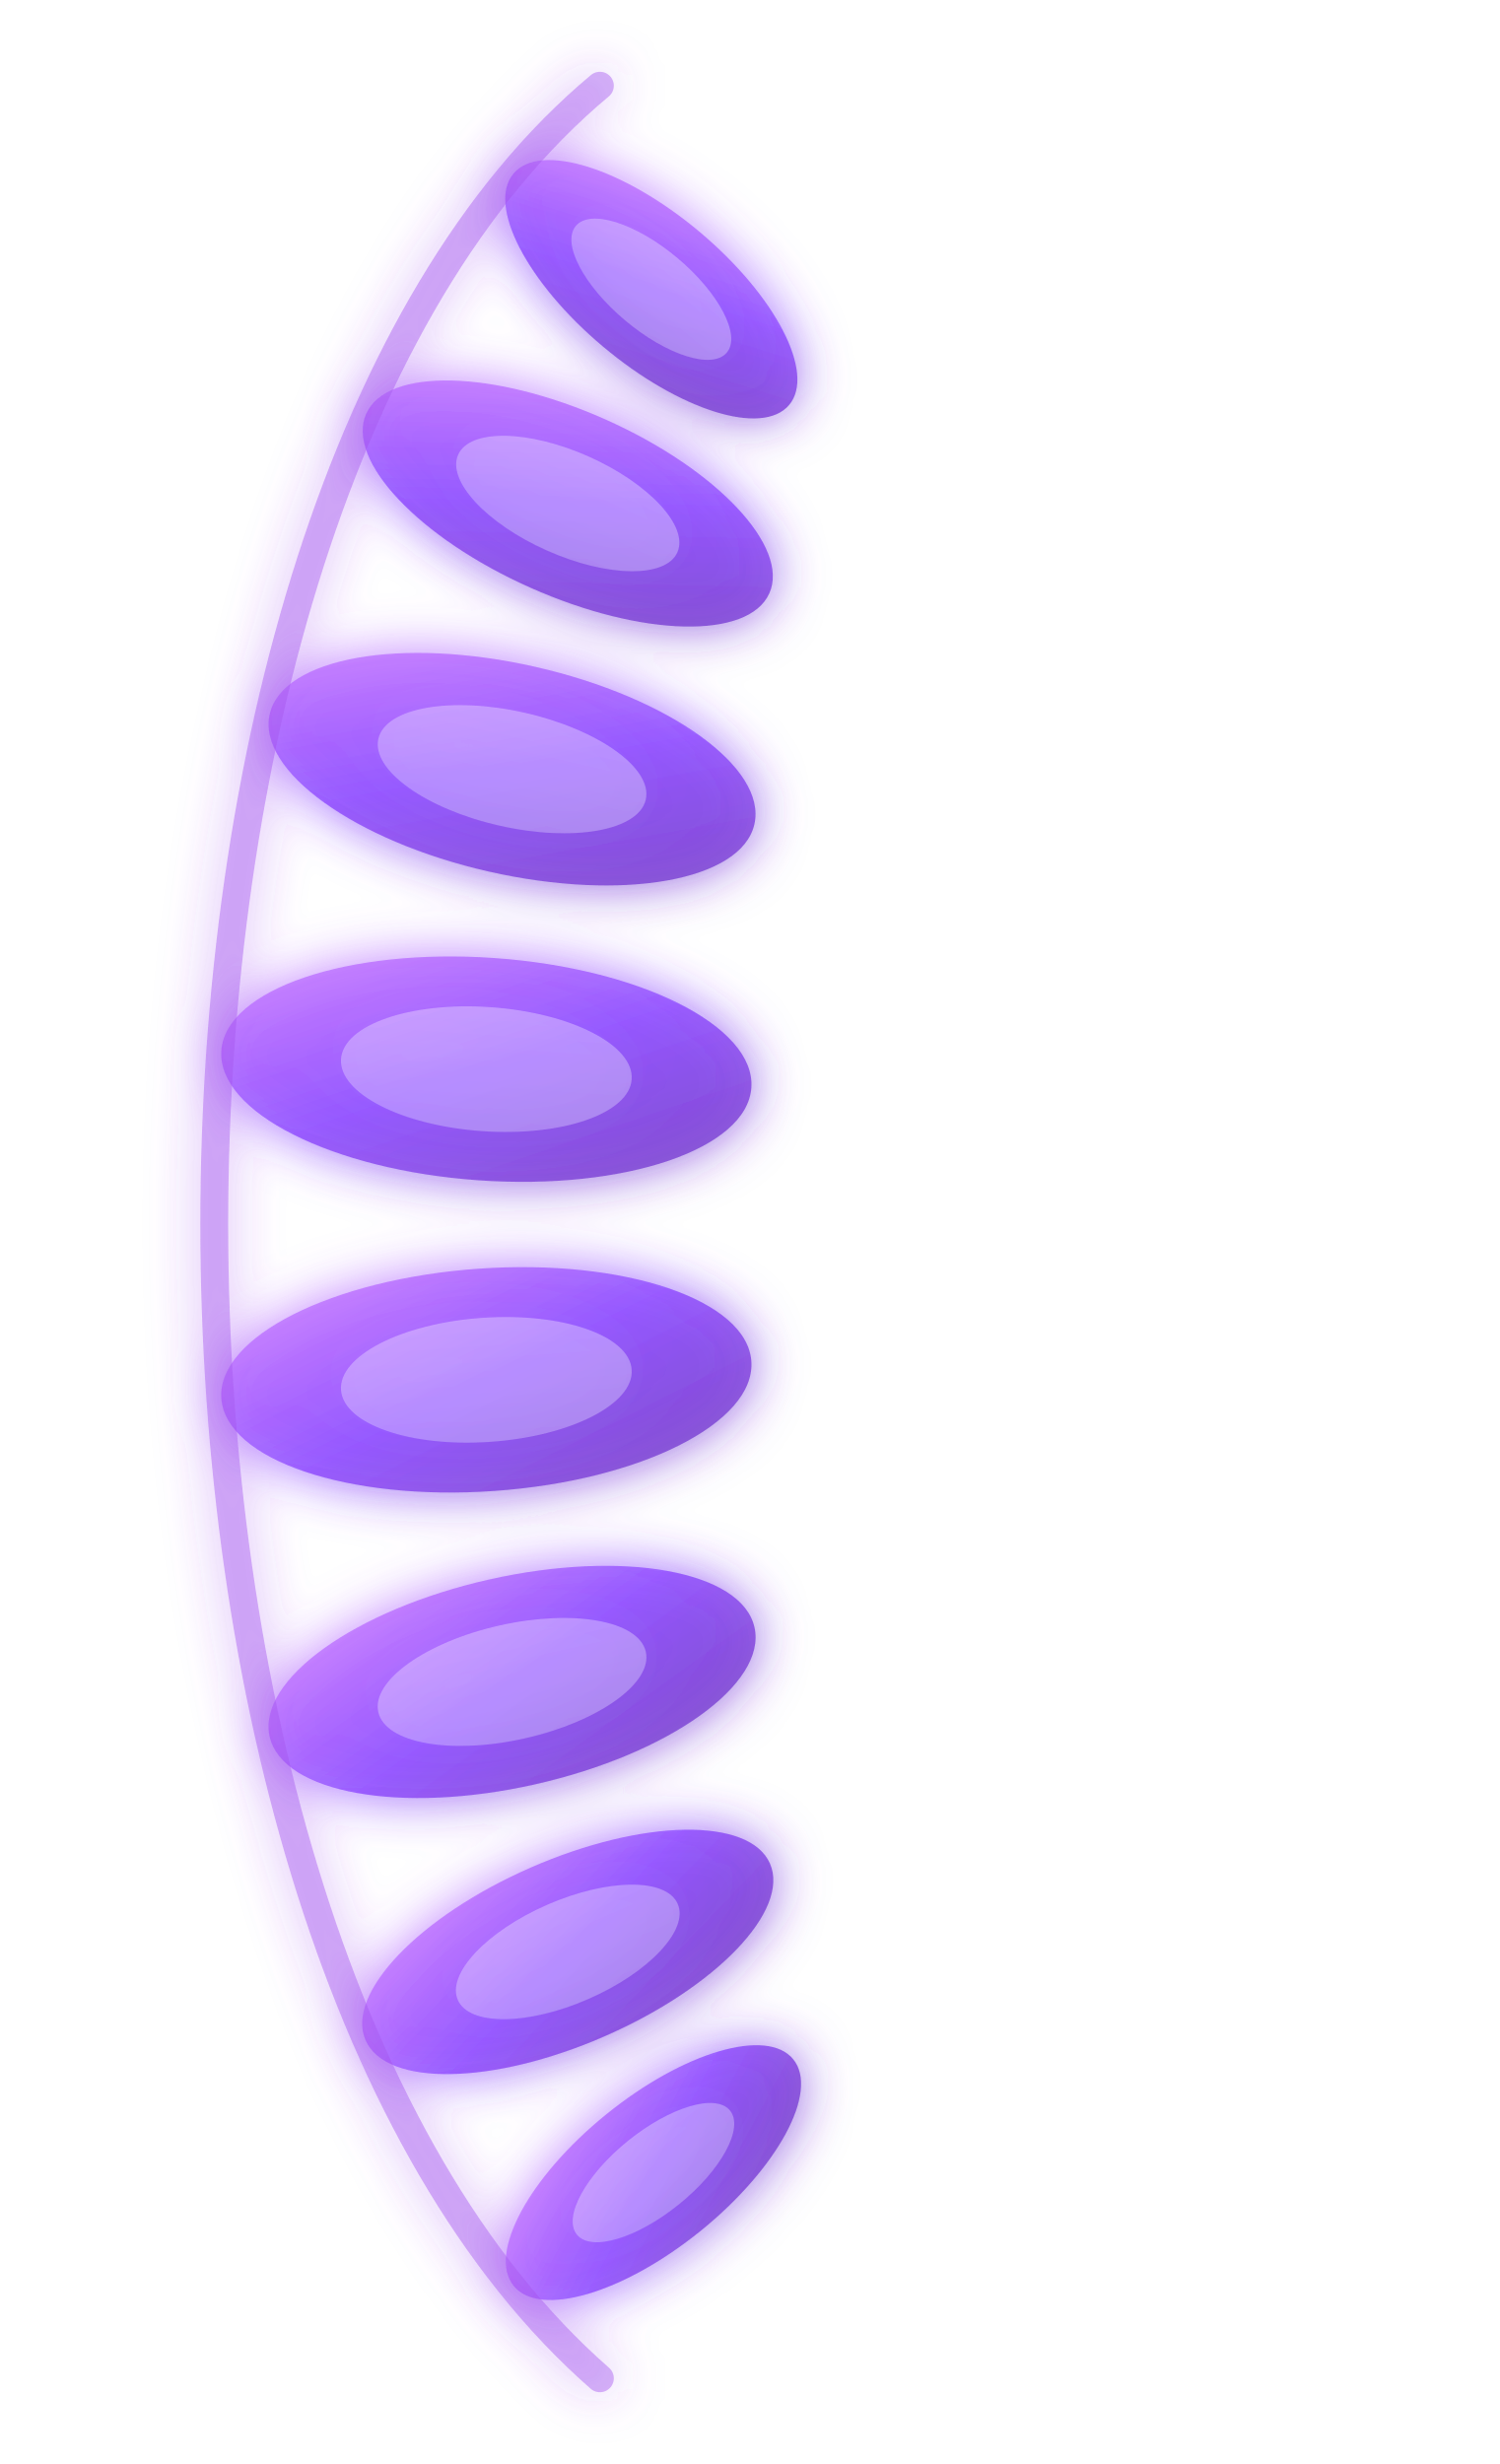
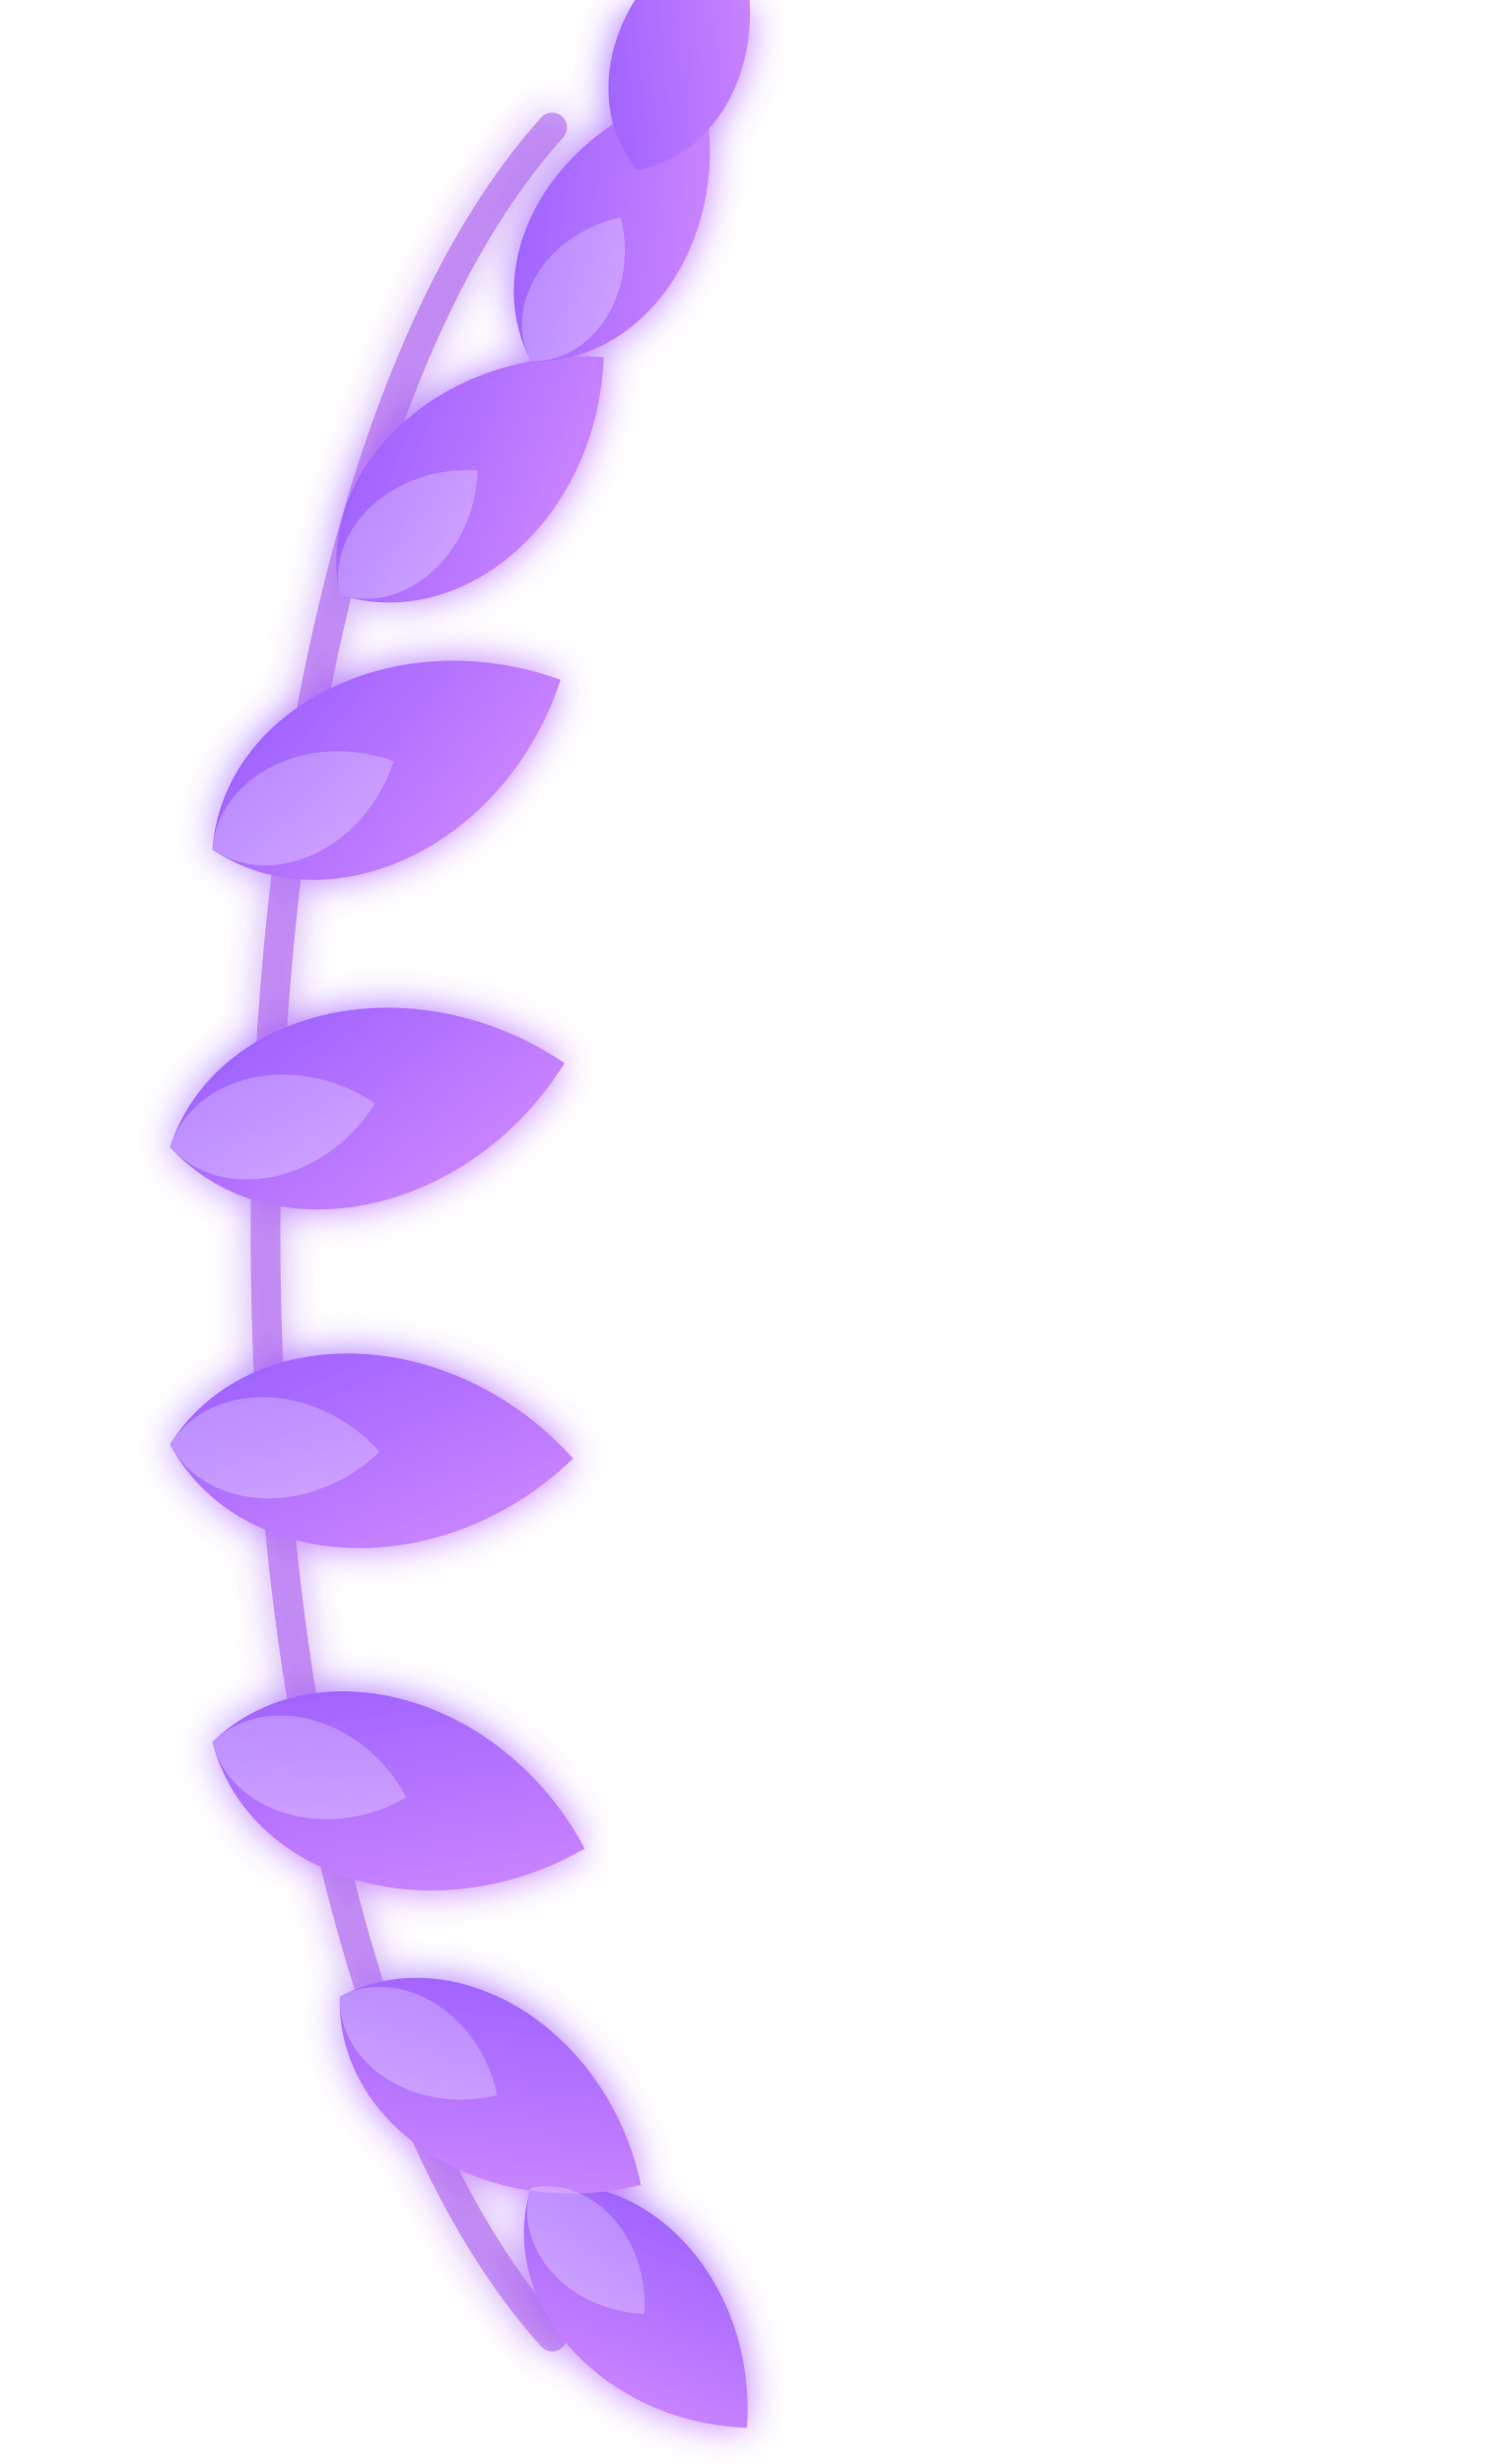
- <svg xmlns="http://www.w3.org/2000/svg" viewBox="0 0 70 115" width="70" height="115">
+ <svg xmlns="http://www.w3.org/2000/svg" viewBox="0 0 70 116" width="70" height="116">
  <defs>
-     <linearGradient id="gLeaf" x1="0%" y1="100%" x2="100%" y2="0%">
-       <stop offset="0%" stop-color="#5b21b6" />
-       <stop offset="50%" stop-color="#7b2fff" />
-       <stop offset="100%" stop-color="#c86bff" />
+     <linearGradient id="lw" x1="0" y1="1" x2="1" y2="0">
+       <stop offset="0" stop-color="#7B2FFF" />
+       <stop offset="1" stop-color="#C86BFF" />
    </linearGradient>
-     <linearGradient id="gHi" x1="0%" y1="0%" x2="100%" y2="0%">
-       <stop offset="0%" stop-color="#ddd6fe" />
-       <stop offset="100%" stop-color="#f5f3ff" />
+     <linearGradient id="lwh" x1="0" y1="0" x2="1" y2="0">
+       <stop offset="0" stop-color="#E9D5FF" />
+       <stop offset="1" stop-color="#F5F3FF" />
    </linearGradient>
-     <filter id="glow" x="-20%" y="-10%" width="140%" height="120%">
-       <feGaussianBlur stdDeviation="1.2" result="b" />
+     <filter id="lwg" x="-20%" y="-12%" width="140%" height="124%">
+       <feGaussianBlur stdDeviation="0.9" result="b" />
      <feMerge>
        <feMergeNode in="b" />
        <feMergeNode in="SourceGraphic" />
      </feMerge>
    </filter>
+     <path id="leaf" d="M0,0 C6,-3.5 6.2,-13 0,-19 C-6.2,-13 -6,-3.5 0,0 Z" />
  </defs>
-   <g filter="url(#glow)" opacity="0.82">
-     <ellipse cx="30.5" cy="101.4" rx="3.5" ry="8.4" transform="rotate(-129.0,30.5,101.4)" fill="url(#gLeaf)" opacity="0.88" />
-     <ellipse cx="30.5" cy="101.4" rx="1.9" ry="4.6" transform="rotate(-129.0,30.5,101.4)" fill="url(#gHi)" opacity="0.35" />
-     <ellipse cx="26.5" cy="91.1" rx="4.3" ry="10.3" transform="rotate(-113.6,26.5,91.1)" fill="url(#gLeaf)" opacity="0.88" />
-     <ellipse cx="26.5" cy="91.1" rx="2.4" ry="5.6" transform="rotate(-113.6,26.5,91.1)" fill="url(#gHi)" opacity="0.35" />
-     <ellipse cx="23.9" cy="78.5" rx="4.9" ry="11.6" transform="rotate(-102.7,23.9,78.5)" fill="url(#gLeaf)" opacity="0.88" />
-     <ellipse cx="23.9" cy="78.5" rx="2.7" ry="6.4" transform="rotate(-102.7,23.9,78.5)" fill="url(#gHi)" opacity="0.35" />
-     <ellipse cx="22.7" cy="64.4" rx="5.2" ry="12.4" transform="rotate(-94.0,22.7,64.4)" fill="url(#gLeaf)" opacity="0.88" />
-     <ellipse cx="22.7" cy="64.4" rx="2.9" ry="6.8" transform="rotate(-94.0,22.7,64.4)" fill="url(#gHi)" opacity="0.35" />
-     <ellipse cx="22.7" cy="49.9" rx="5.2" ry="12.4" transform="rotate(-86.0,22.7,49.9)" fill="url(#gLeaf)" opacity="0.88" />
-     <ellipse cx="22.7" cy="49.9" rx="2.9" ry="6.8" transform="rotate(-86.0,22.7,49.9)" fill="url(#gHi)" opacity="0.35" />
-     <ellipse cx="23.9" cy="35.9" rx="4.9" ry="11.6" transform="rotate(-77.2,23.9,35.9)" fill="url(#gLeaf)" opacity="0.88" />
-     <ellipse cx="23.9" cy="35.9" rx="2.7" ry="6.4" transform="rotate(-77.2,23.9,35.9)" fill="url(#gHi)" opacity="0.35" />
-     <ellipse cx="26.5" cy="23.5" rx="4.3" ry="10.3" transform="rotate(-66.0,26.5,23.5)" fill="url(#gLeaf)" opacity="0.88" />
-     <ellipse cx="26.5" cy="23.5" rx="2.4" ry="5.6" transform="rotate(-66.0,26.5,23.5)" fill="url(#gHi)" opacity="0.35" />
-     <ellipse cx="30.4" cy="13.5" rx="3.5" ry="8.4" transform="rotate(-50.0,30.4,13.5)" fill="url(#gLeaf)" opacity="0.88" />
-     <ellipse cx="30.4" cy="13.5" rx="1.9" ry="4.6" transform="rotate(-50.0,30.4,13.5)" fill="url(#gHi)" opacity="0.35" />
-     <path d="M28,111 C4,90 4,24 28,4" stroke="#9333ea" stroke-width="1.3" fill="none" stroke-linecap="round" opacity="0.45" />
+   <g filter="url(#lwg)" opacity="0.78">
+     <path d="M26,110 C8,90 8,26 26,6" fill="none" stroke="#9333EA" stroke-width="1.4" stroke-linecap="round" opacity="0.6" />
+     <g fill="url(#lw)">
+       <use href="#leaf" transform="translate(25,103) rotate(138) scale(0.80)" />
+       <use href="#leaf" transform="translate(16,94)  rotate(122) scale(0.88)" />
+       <use href="#leaf" transform="translate(10,82)  rotate(106) scale(0.96)" />
+       <use href="#leaf" transform="translate(8,68)   rotate(92)  scale(1.00)" />
+       <use href="#leaf" transform="translate(8,54)   rotate(78)  scale(1.00)" />
+       <use href="#leaf" transform="translate(10,40)  rotate(64)  scale(0.96)" />
+       <use href="#leaf" transform="translate(16,28)  rotate(48)  scale(0.88)" />
+       <use href="#leaf" transform="translate(25,17)  rotate(32)  scale(0.80)" />
+       <use href="#leaf" transform="translate(30,8)   rotate(20)  scale(0.66)" />
+     </g>
+     <g fill="url(#lwh)" opacity="0.32">
+       <use href="#leaf" transform="translate(25,103) rotate(138) scale(0.42)" />
+       <use href="#leaf" transform="translate(16,94)  rotate(122) scale(0.46)" />
+       <use href="#leaf" transform="translate(10,82)  rotate(106) scale(0.50)" />
+       <use href="#leaf" transform="translate(8,68)   rotate(92)  scale(0.52)" />
+       <use href="#leaf" transform="translate(8,54)   rotate(78)  scale(0.52)" />
+       <use href="#leaf" transform="translate(10,40)  rotate(64)  scale(0.50)" />
+       <use href="#leaf" transform="translate(16,28)  rotate(48)  scale(0.46)" />
+       <use href="#leaf" transform="translate(25,17)  rotate(32)  scale(0.42)" />
+     </g>
  </g>
</svg>
